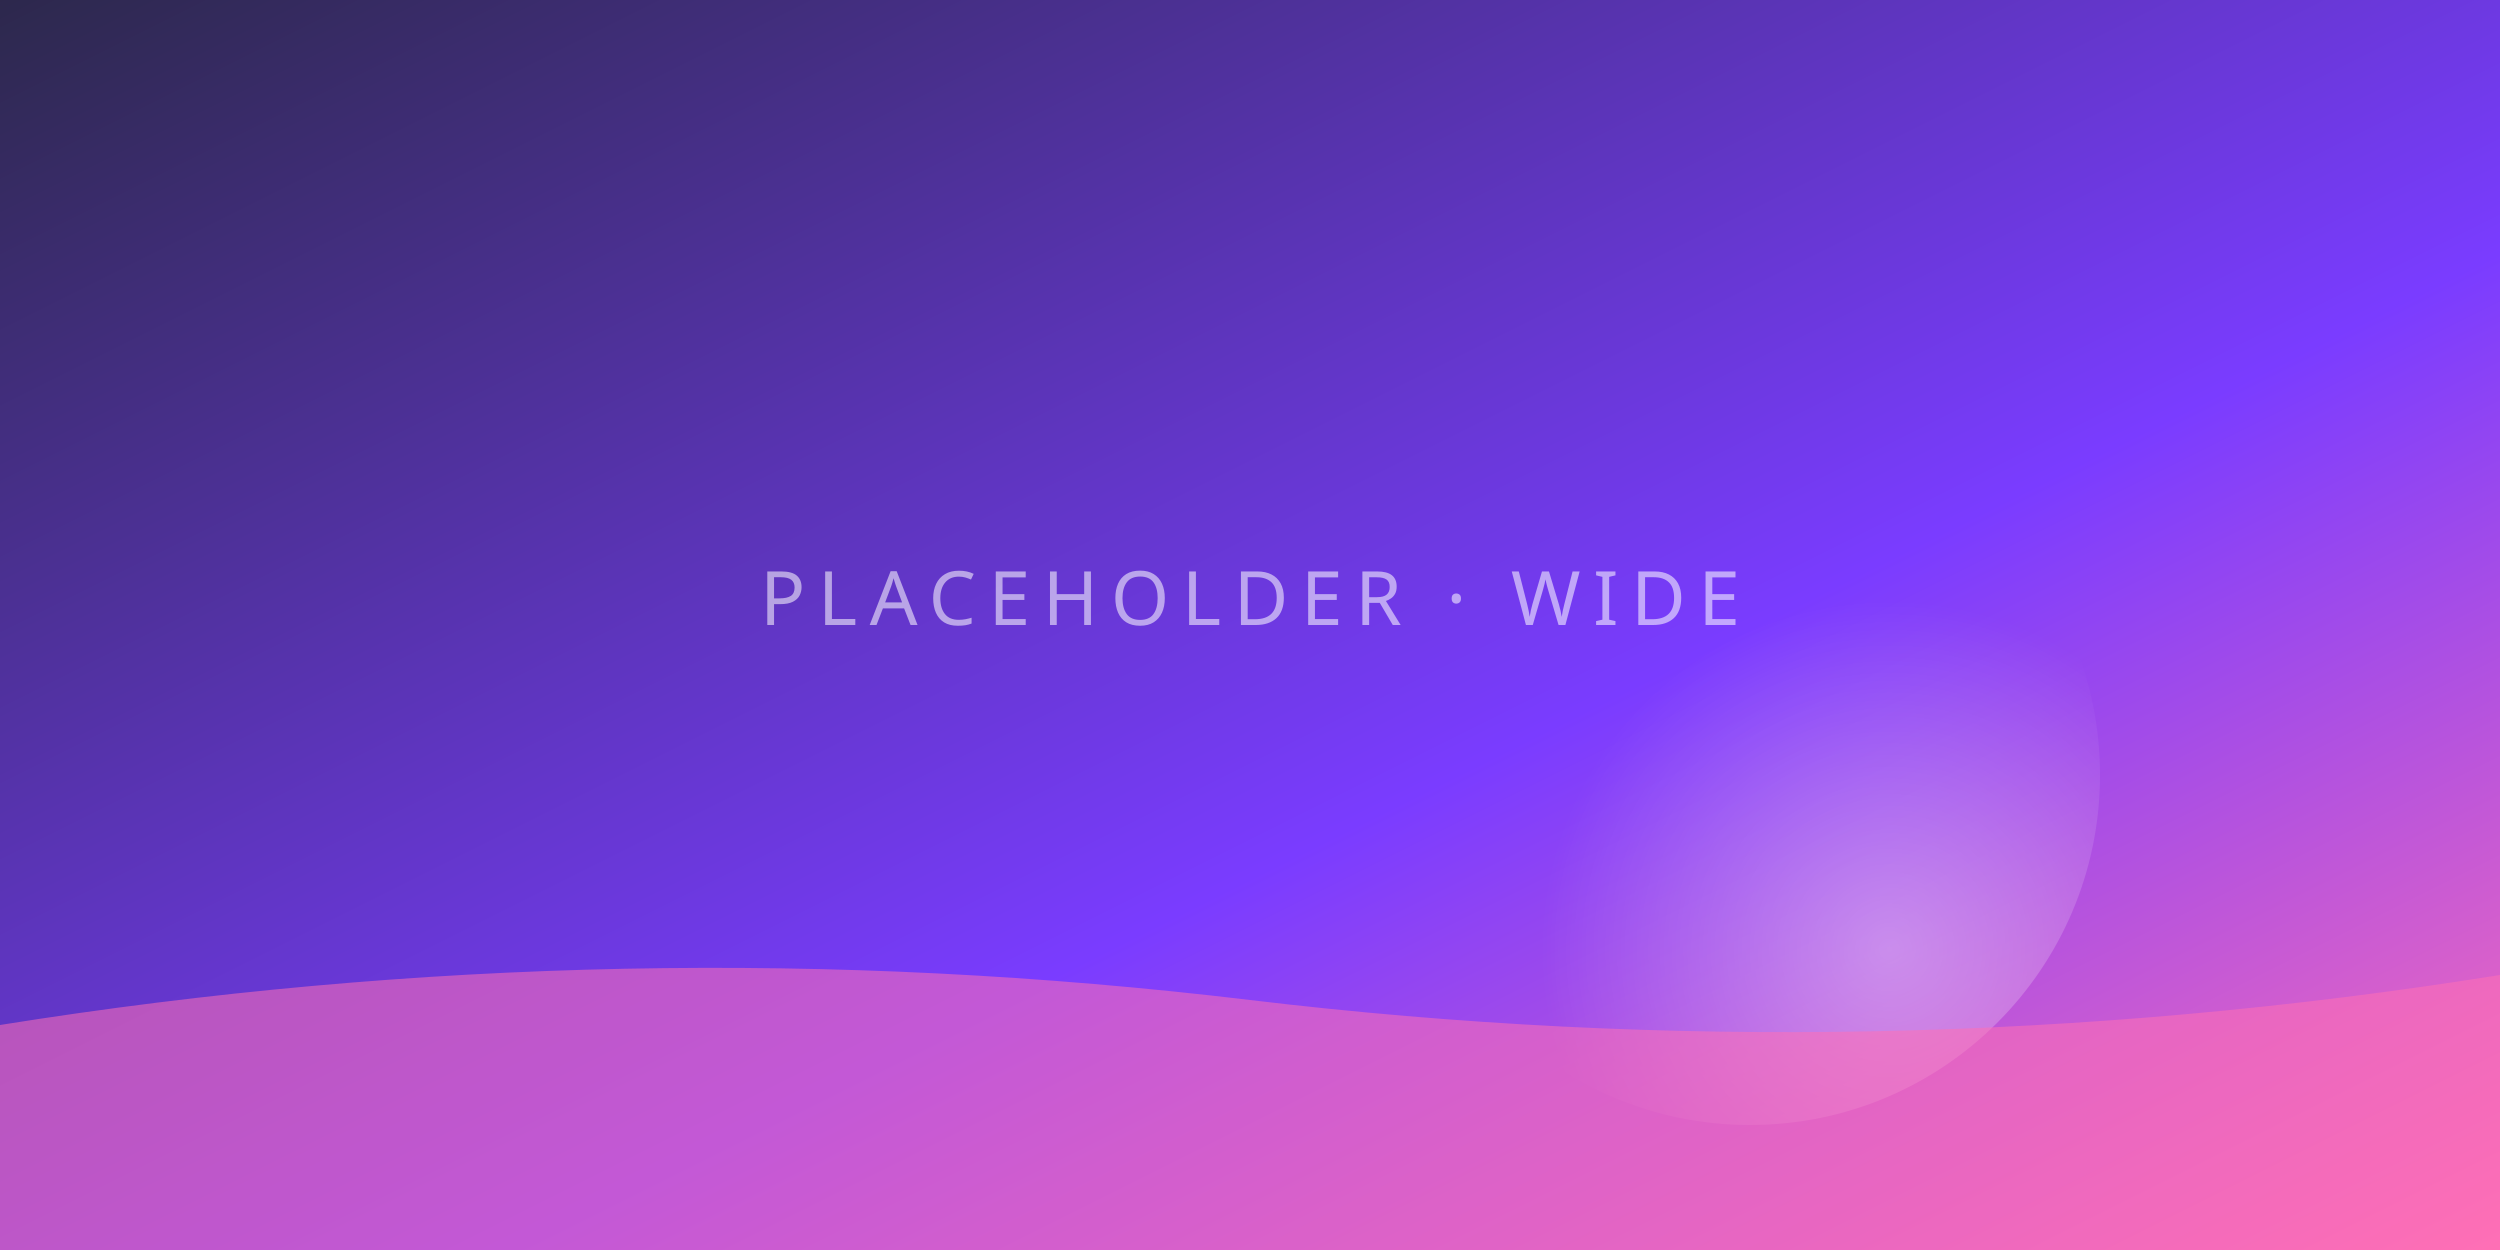
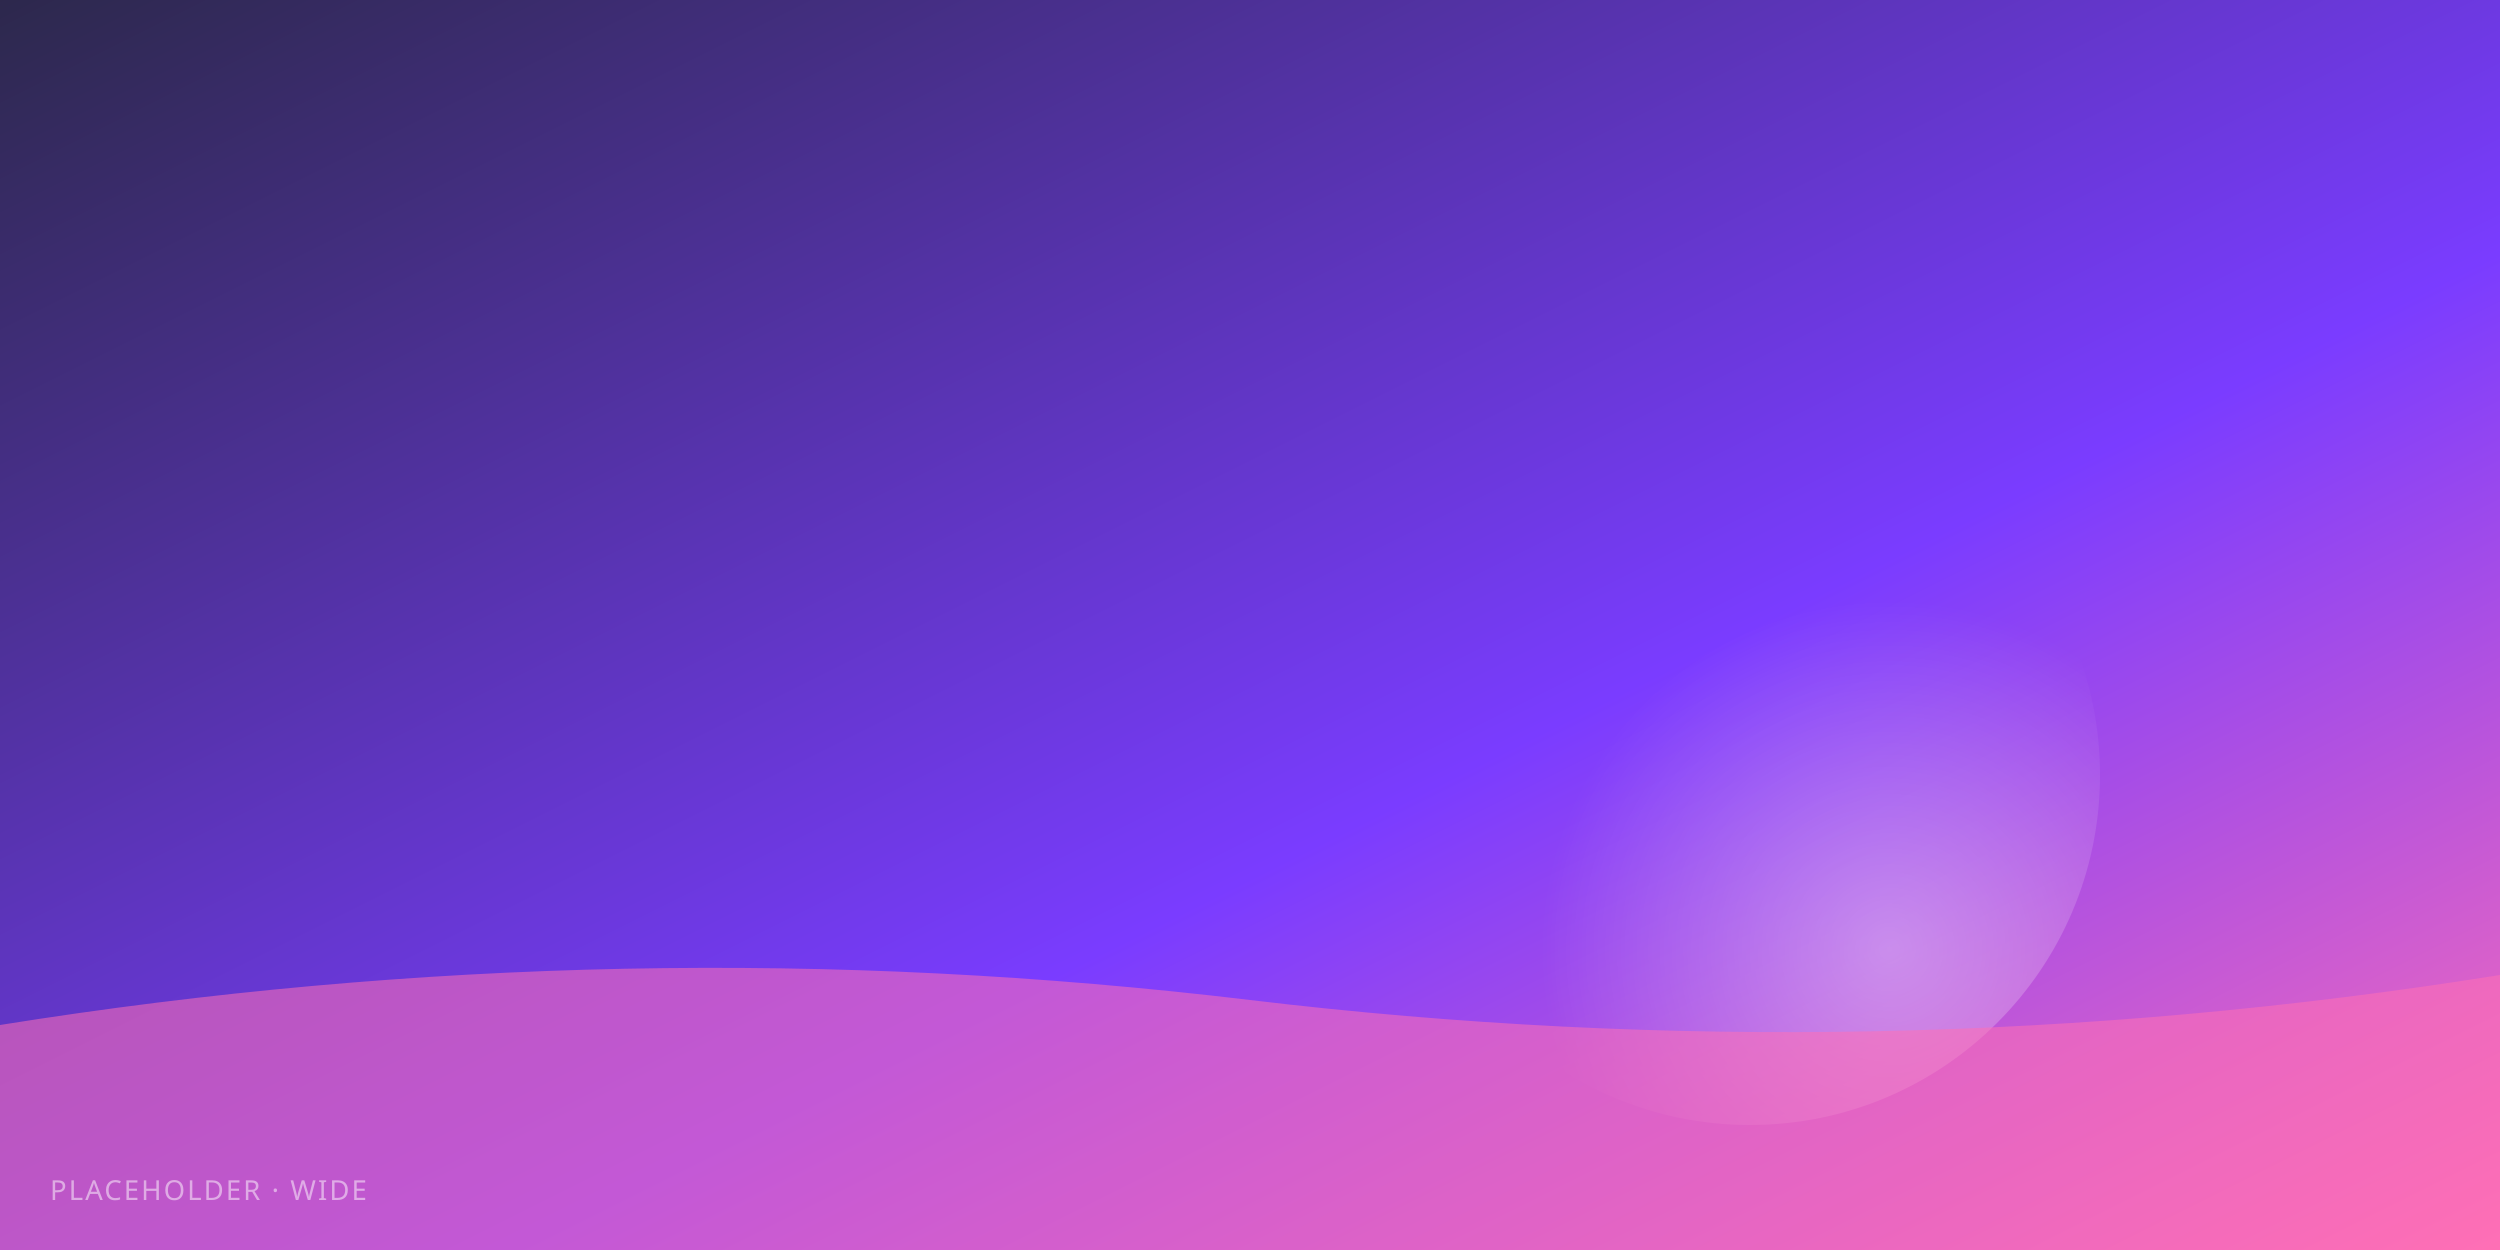
<svg xmlns="http://www.w3.org/2000/svg" width="2400" height="1200" viewBox="0 0 2400 1200">
  <defs>
    <linearGradient id="g" x1="0" y1="0" x2="1" y2="1">
      <stop offset="0" stop-color="#2c284b" />
      <stop offset=".6" stop-color="#7a3cff" />
      <stop offset="1" stop-color="#ff6fb5" />
    </linearGradient>
    <radialGradient id="s" cx=".7" cy=".75" r=".5">
      <stop offset="0" stop-color="#fff" stop-opacity=".35" />
      <stop offset="1" stop-color="#fff" stop-opacity="0" />
    </radialGradient>
  </defs>
  <rect width="100%" height="100%" fill="url(#g)" />
  <circle cx="1680" cy="744" r="336" fill="url(#s)" />
  <path d="M0 984 Q 600 888 1200 960 T 2400 936 V 1200 H 0 Z" fill="#ff6fb5" opacity=".55" />
-   <text x="50%" y="50%" fill="#fff" fill-opacity=".55" font-family="sans-serif" font-size="72" text-anchor="middle" letter-spacing="12">PLACEHOLDER · WIDE</text>
+   <text x="48" y="1152" fill="#fff" fill-opacity=".5" font-family="sans-serif" font-size="26.4" letter-spacing="2">PLACEHOLDER · WIDE</text>
</svg>
